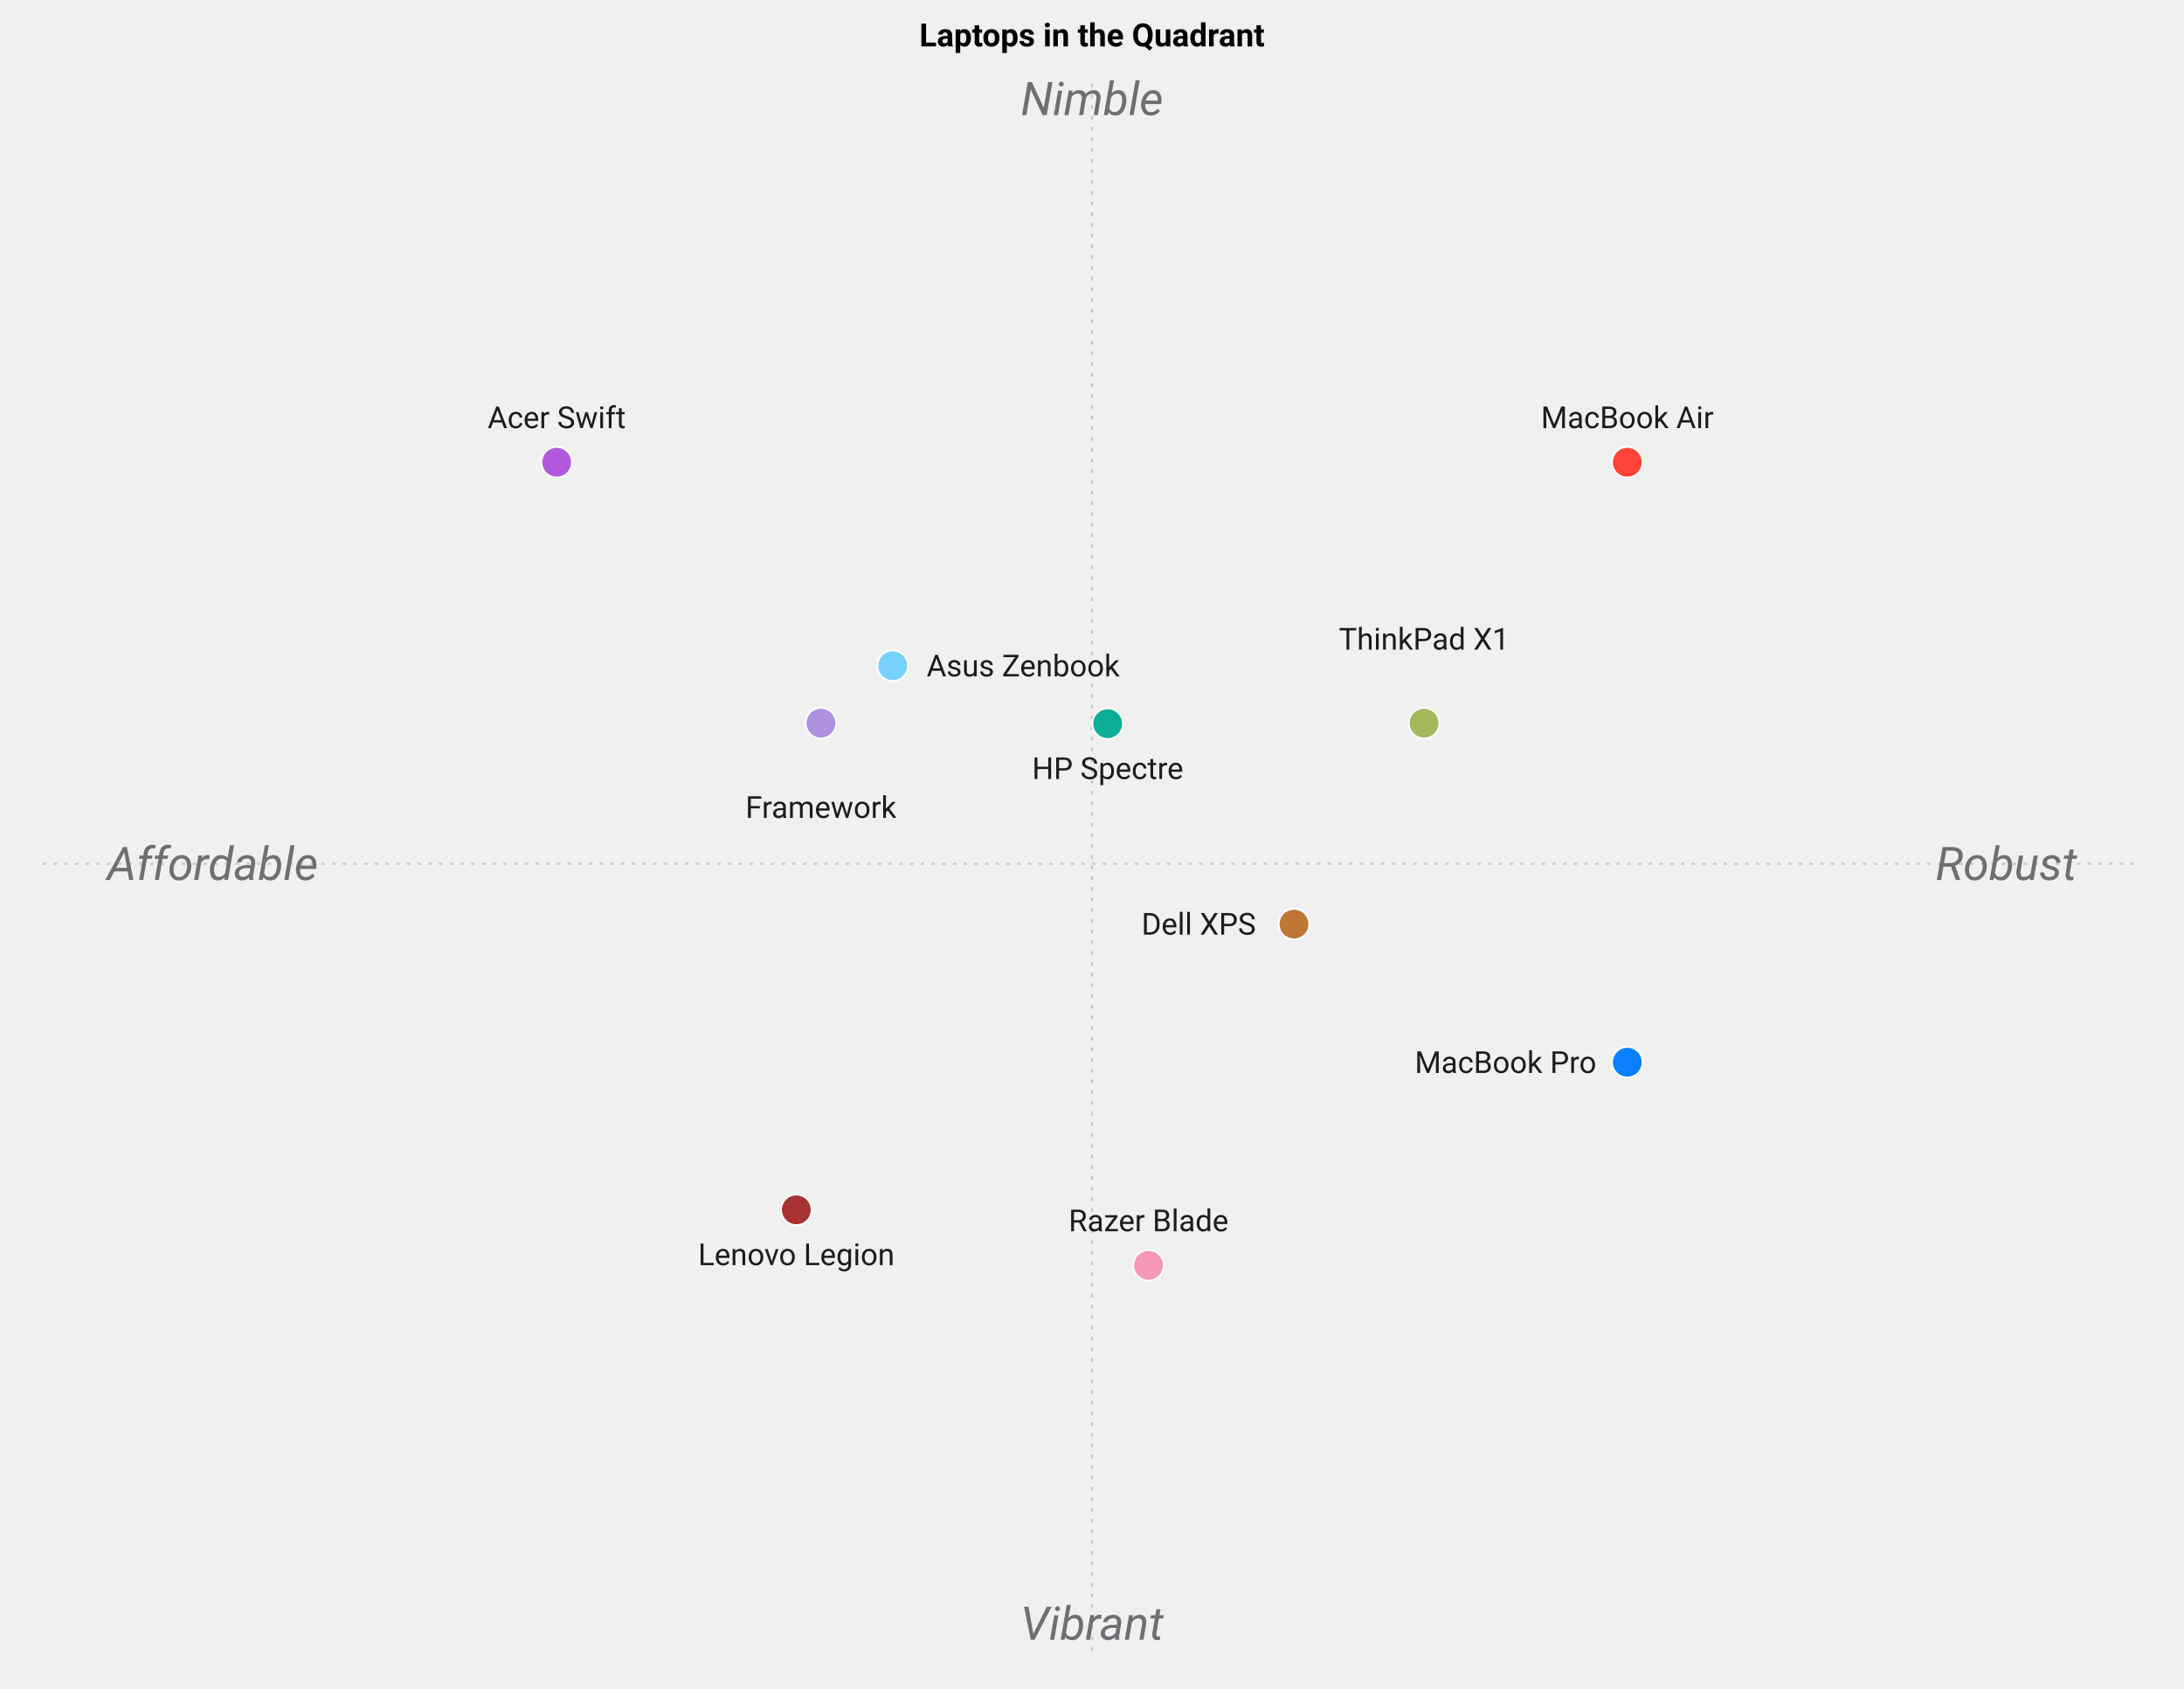
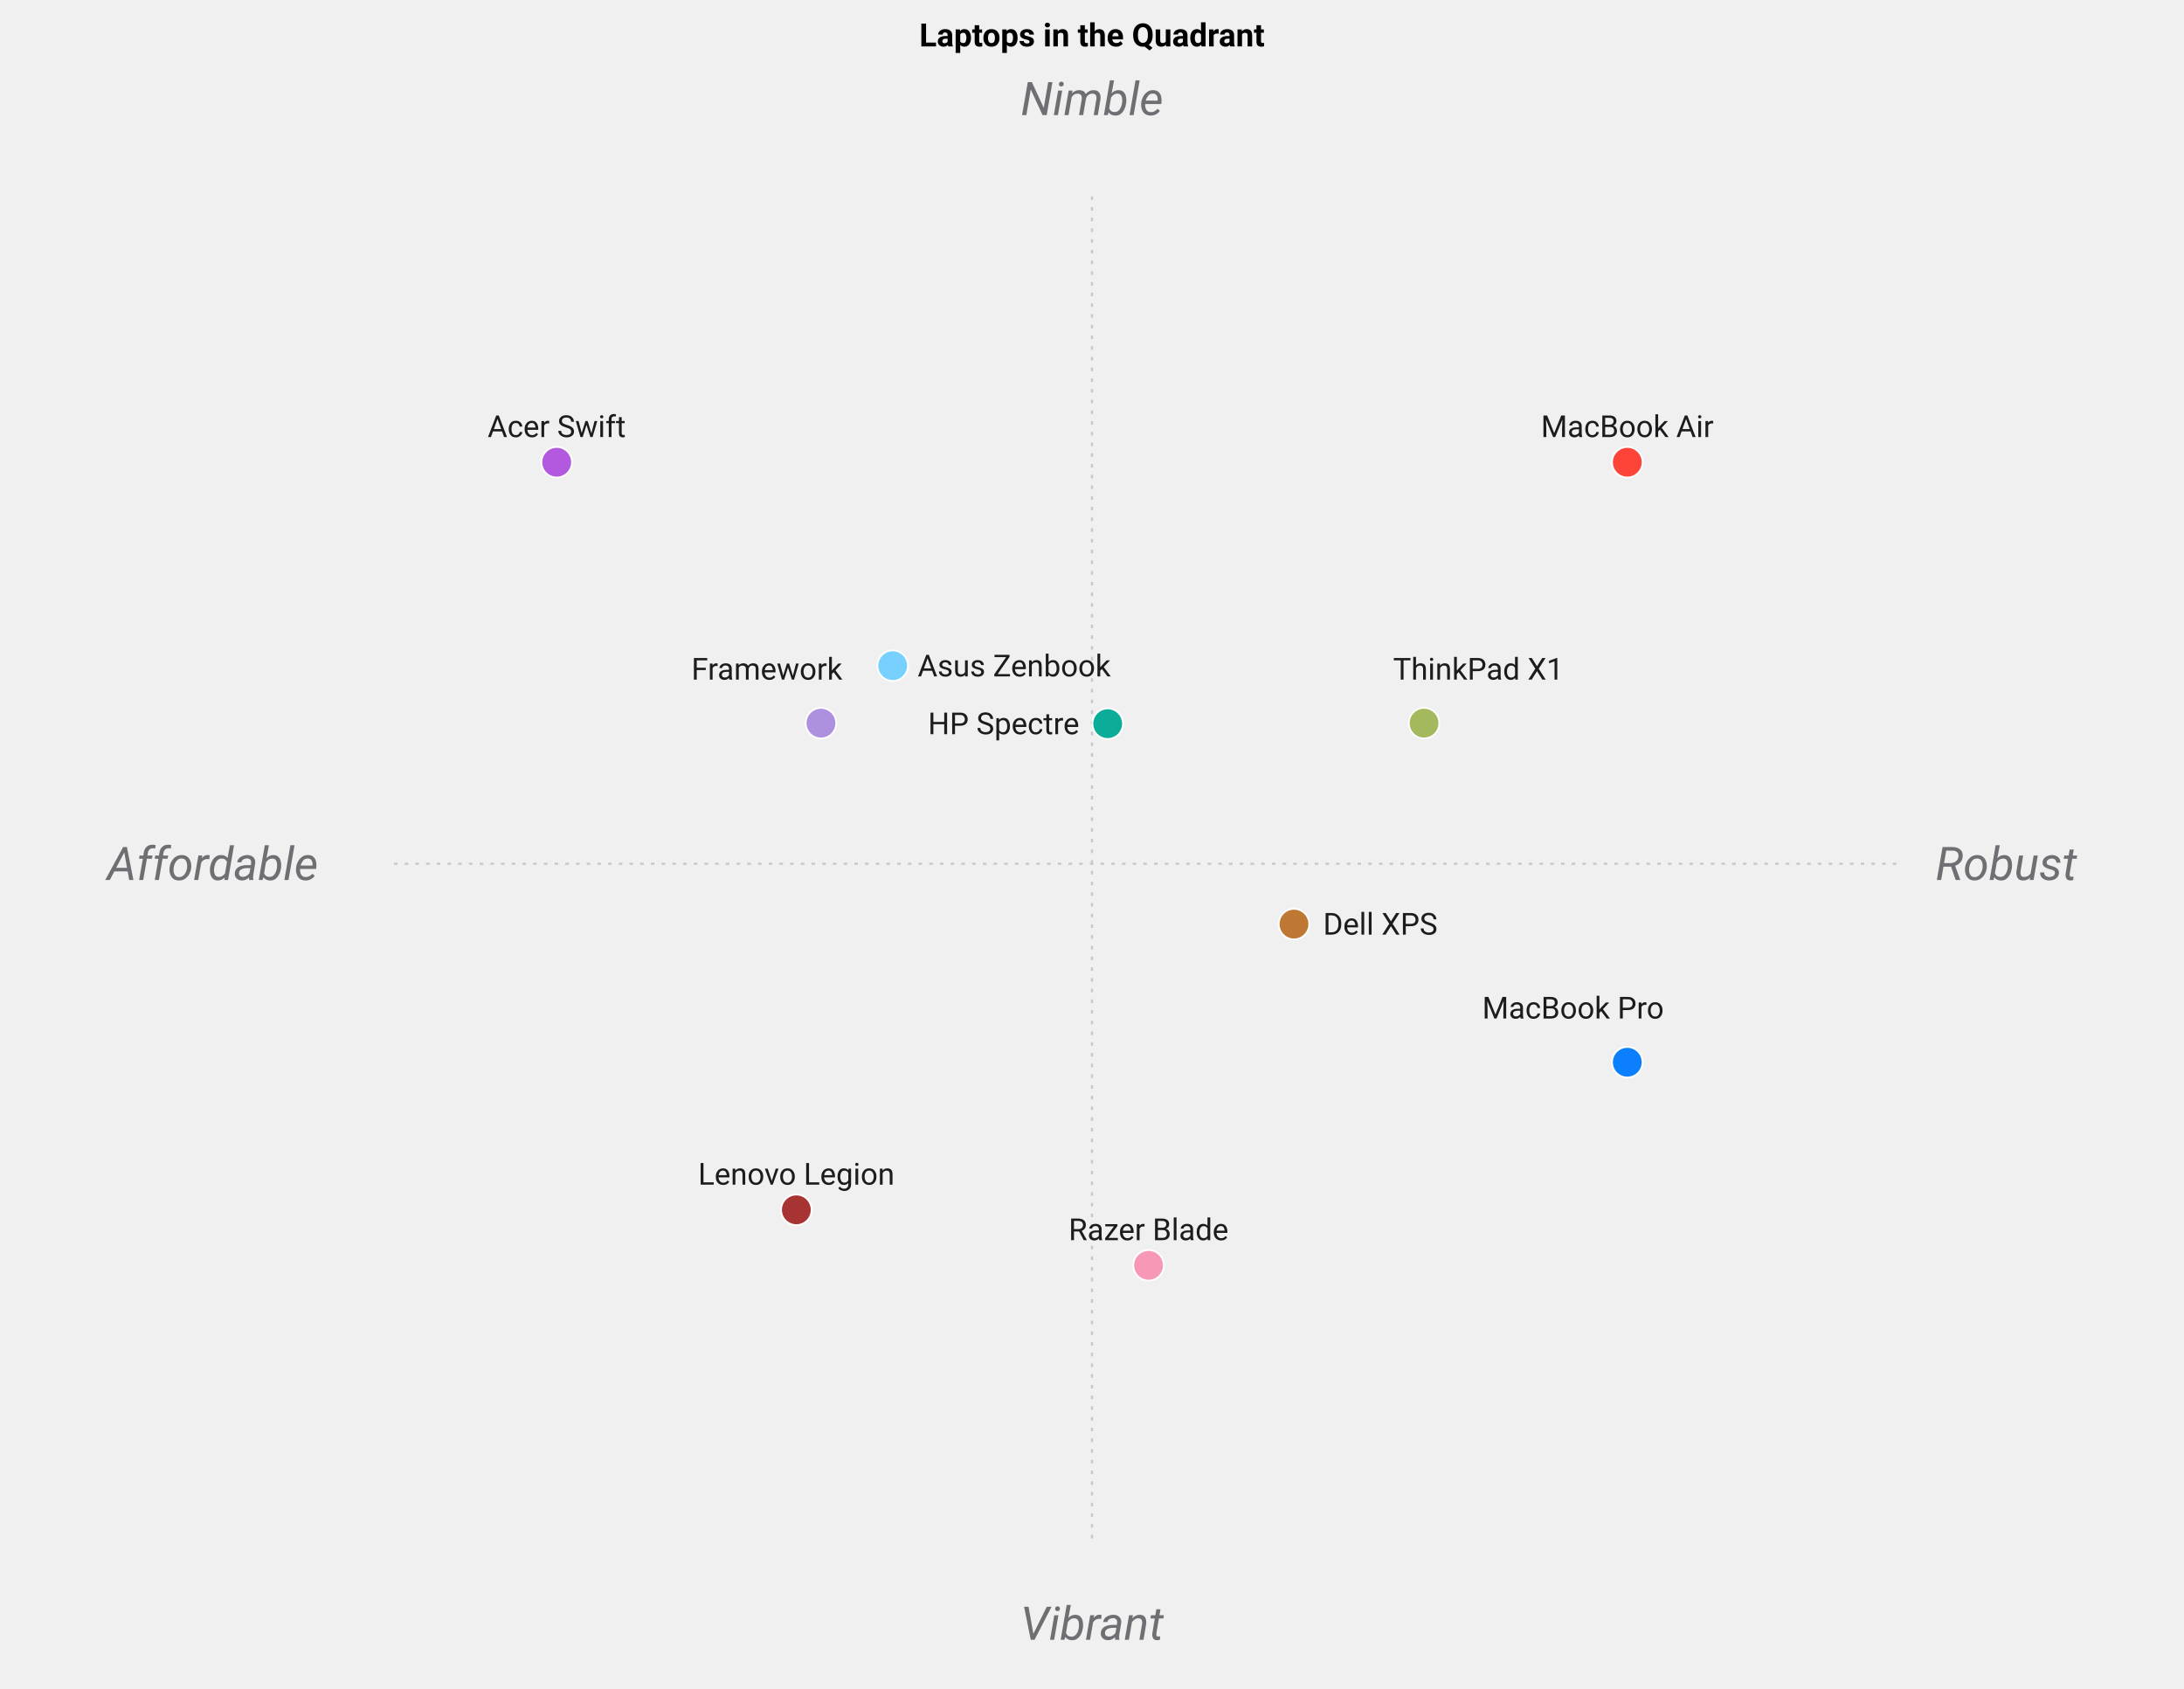
<svg xmlns="http://www.w3.org/2000/svg" width="1224" height="946" viewBox="0 0 1224 946" role="img" aria-labelledby="sp-title sp-desc" font-family="Roboto, -apple-system, Helvetica, Arial, sans-serif">
  <style>.sp-dot{cursor:pointer}.sp-dot:hover circle,.sp-dot:focus circle{stroke-width:2.4}.sp-dot:hover,.sp-dot:focus{filter:brightness(1.08);outline:none}</style>
-   <line x1="24.0" y1="484.0" x2="1200.0" y2="484.0" stroke="#C7C7CC" stroke-width="1.2" stroke-dasharray="2,4" />
-   <line x1="612.0" y1="925.0" x2="612.0" y2="43.0" stroke="#C7C7CC" stroke-width="1.2" stroke-dasharray="2,4" />
+   <line x1="220.8" y1="484.0" x2="1063.5" y2="484.0" stroke="#C7C7CC" stroke-width="1.2" stroke-dasharray="2,4" />
+   <line x1="612.0" y1="862.0" x2="612.0" y2="106.0" stroke="#C7C7CC" stroke-width="1.2" stroke-dasharray="2,4" />
  <text data-pole="right" x="1164.0" y="493.1" font-size="26" font-style="italic" fill="#6E6E73" text-anchor="end">Robust</text>
  <text data-pole="left" x="60.0" y="493.1" font-size="26" font-style="italic" fill="#6E6E73" text-anchor="start">Affordable</text>
  <text data-pole="top" x="612.0" y="64.5" font-size="26" font-style="italic" fill="#6E6E73" text-anchor="middle">Nimble</text>
  <text data-pole="bottom" x="612.0" y="918.8" font-size="26" font-style="italic" fill="#6E6E73" text-anchor="middle">Vibrant</text>
  <g class="sp-dot" tabindex="0" role="img" aria-label="Laptops: MacBook Air role: best axis1: 2.36 axis2: 2.66">
    <circle cx="912.0" cy="259.0" r="8.57" fill="#FF3B30" stroke="white" stroke-width="1" opacity="0.95" />
  </g>
-   <text x="912.0" y="239.9" font-size="17" fill="#1C1C1E" text-anchor="middle">MacBook Air</text>
+   <text x="912.0" y="244.9" font-size="17" fill="#1C1C1E" text-anchor="middle">MacBook Air</text>
  <g class="sp-dot" tabindex="0" role="img" aria-label="Laptops: MacBook Pro role: right axis1: 2.36 axis2: -1.31">
    <circle cx="912.0" cy="595.2" r="8.57" fill="#007AFF" stroke="white" stroke-width="1" opacity="0.95" />
  </g>
-   <text x="843.8" y="601.2" font-size="17" fill="#1C1C1E" text-anchor="middle">MacBook Pro</text>
+   <text x="881.6" y="570.7" font-size="17" fill="#1C1C1E" text-anchor="middle">MacBook Pro</text>
  <g class="sp-dot" tabindex="0" role="img" aria-label="Laptops: Dell XPS role: competitor axis1: 0.89 axis2: -0.40">
    <circle cx="725.2" cy="517.8" r="8.57" fill="#BC722B" stroke="white" stroke-width="1" opacity="0.95" />
  </g>
-   <text x="671.8" y="523.7" font-size="17" fill="#1C1C1E" text-anchor="middle">Dell XPS</text>
+   <text x="773.6" y="523.7" font-size="17" fill="#1C1C1E" text-anchor="middle">Dell XPS</text>
  <g class="sp-dot" tabindex="0" role="img" aria-label="Laptops: ThinkPad X1 role: competitor axis1: 1.46 axis2: 0.93">
    <circle cx="798.1" cy="405.2" r="8.57" fill="#A1B656" stroke="white" stroke-width="1" opacity="0.95" />
  </g>
-   <text x="798.1" y="364.0" font-size="17" fill="#1C1C1E" text-anchor="middle">ThinkPad X1</text>
+   <text x="828.5" y="380.8" font-size="17" fill="#1C1C1E" text-anchor="middle">ThinkPad X1</text>
  <g class="sp-dot" tabindex="0" role="img" aria-label="Laptops: Framework role: competitor axis1: -1.20 axis2: 0.93">
    <circle cx="460.1" cy="405.2" r="8.57" fill="#AB8CE0" stroke="white" stroke-width="1" opacity="0.95" />
  </g>
-   <text x="460.1" y="458.3" font-size="17" fill="#1C1C1E" text-anchor="middle">Framework</text>
+   <text x="429.8" y="380.8" font-size="17" fill="#1C1C1E" text-anchor="middle">Framework</text>
  <g class="sp-dot" tabindex="0" role="img" aria-label="Laptops: Asus Zenbook role: competitor axis1: -0.88 axis2: 1.31">
    <circle cx="500.3" cy="373.0" r="8.57" fill="#72CFFF" stroke="white" stroke-width="1" opacity="0.95" />
  </g>
-   <text x="573.4" y="379.0" font-size="17" fill="#1C1C1E" text-anchor="middle">Asus Zenbook</text>
+   <text x="568.4" y="379.0" font-size="17" fill="#1C1C1E" text-anchor="middle">Asus Zenbook</text>
  <g class="sp-dot" tabindex="0" role="img" aria-label="Laptops: HP Spectre role: competitor axis1: 0.07 axis2: 0.93">
    <circle cx="620.8" cy="405.5" r="8.57" fill="#00AA95" stroke="white" stroke-width="1" opacity="0.95" />
  </g>
-   <text x="620.8" y="436.5" font-size="17" fill="#1C1C1E" text-anchor="middle">HP Spectre</text>
+   <text x="562.5" y="411.4" font-size="17" fill="#1C1C1E" text-anchor="middle">HP Spectre</text>
  <g class="sp-dot" tabindex="0" role="img" aria-label="Laptops: Lenovo Legion role: worst axis1: -1.30 axis2: -2.29">
    <circle cx="446.3" cy="677.9" r="8.57" fill="#A52A2A" stroke="white" stroke-width="1" opacity="0.95" />
  </g>
-   <text x="446.3" y="708.9" font-size="17" fill="#1C1C1E" text-anchor="middle">Lenovo Legion</text>
+   <text x="446.3" y="663.8" font-size="17" fill="#1C1C1E" text-anchor="middle">Lenovo Legion</text>
  <g class="sp-dot" tabindex="0" role="img" aria-label="Laptops: Acer Swift role: top axis1: -2.36 axis2: 2.66">
    <circle cx="312.0" cy="259.0" r="8.57" fill="#AF52DE" stroke="white" stroke-width="1" opacity="0.95" />
  </g>
-   <text x="312.0" y="239.9" font-size="17" fill="#1C1C1E" text-anchor="middle">Acer Swift</text>
+   <text x="312.0" y="244.9" font-size="17" fill="#1C1C1E" text-anchor="middle">Acer Swift</text>
  <g class="sp-dot" tabindex="0" role="img" aria-label="Laptops: Razer Blade role: competitor axis1: 0.25 axis2: -2.66">
    <circle cx="643.7" cy="709.0" r="8.57" fill="#F894B4" stroke="white" stroke-width="1" opacity="0.95" />
  </g>
-   <text x="643.7" y="689.9" font-size="17" fill="#1C1C1E" text-anchor="middle">Razer Blade</text>
+   <text x="643.7" y="694.9" font-size="17" fill="#1C1C1E" text-anchor="middle">Razer Blade</text>
  <text x="612.0" y="26" font-size="18" font-weight="bold" fill="#000" text-anchor="middle">Laptops in the Quadrant</text>
</svg>
